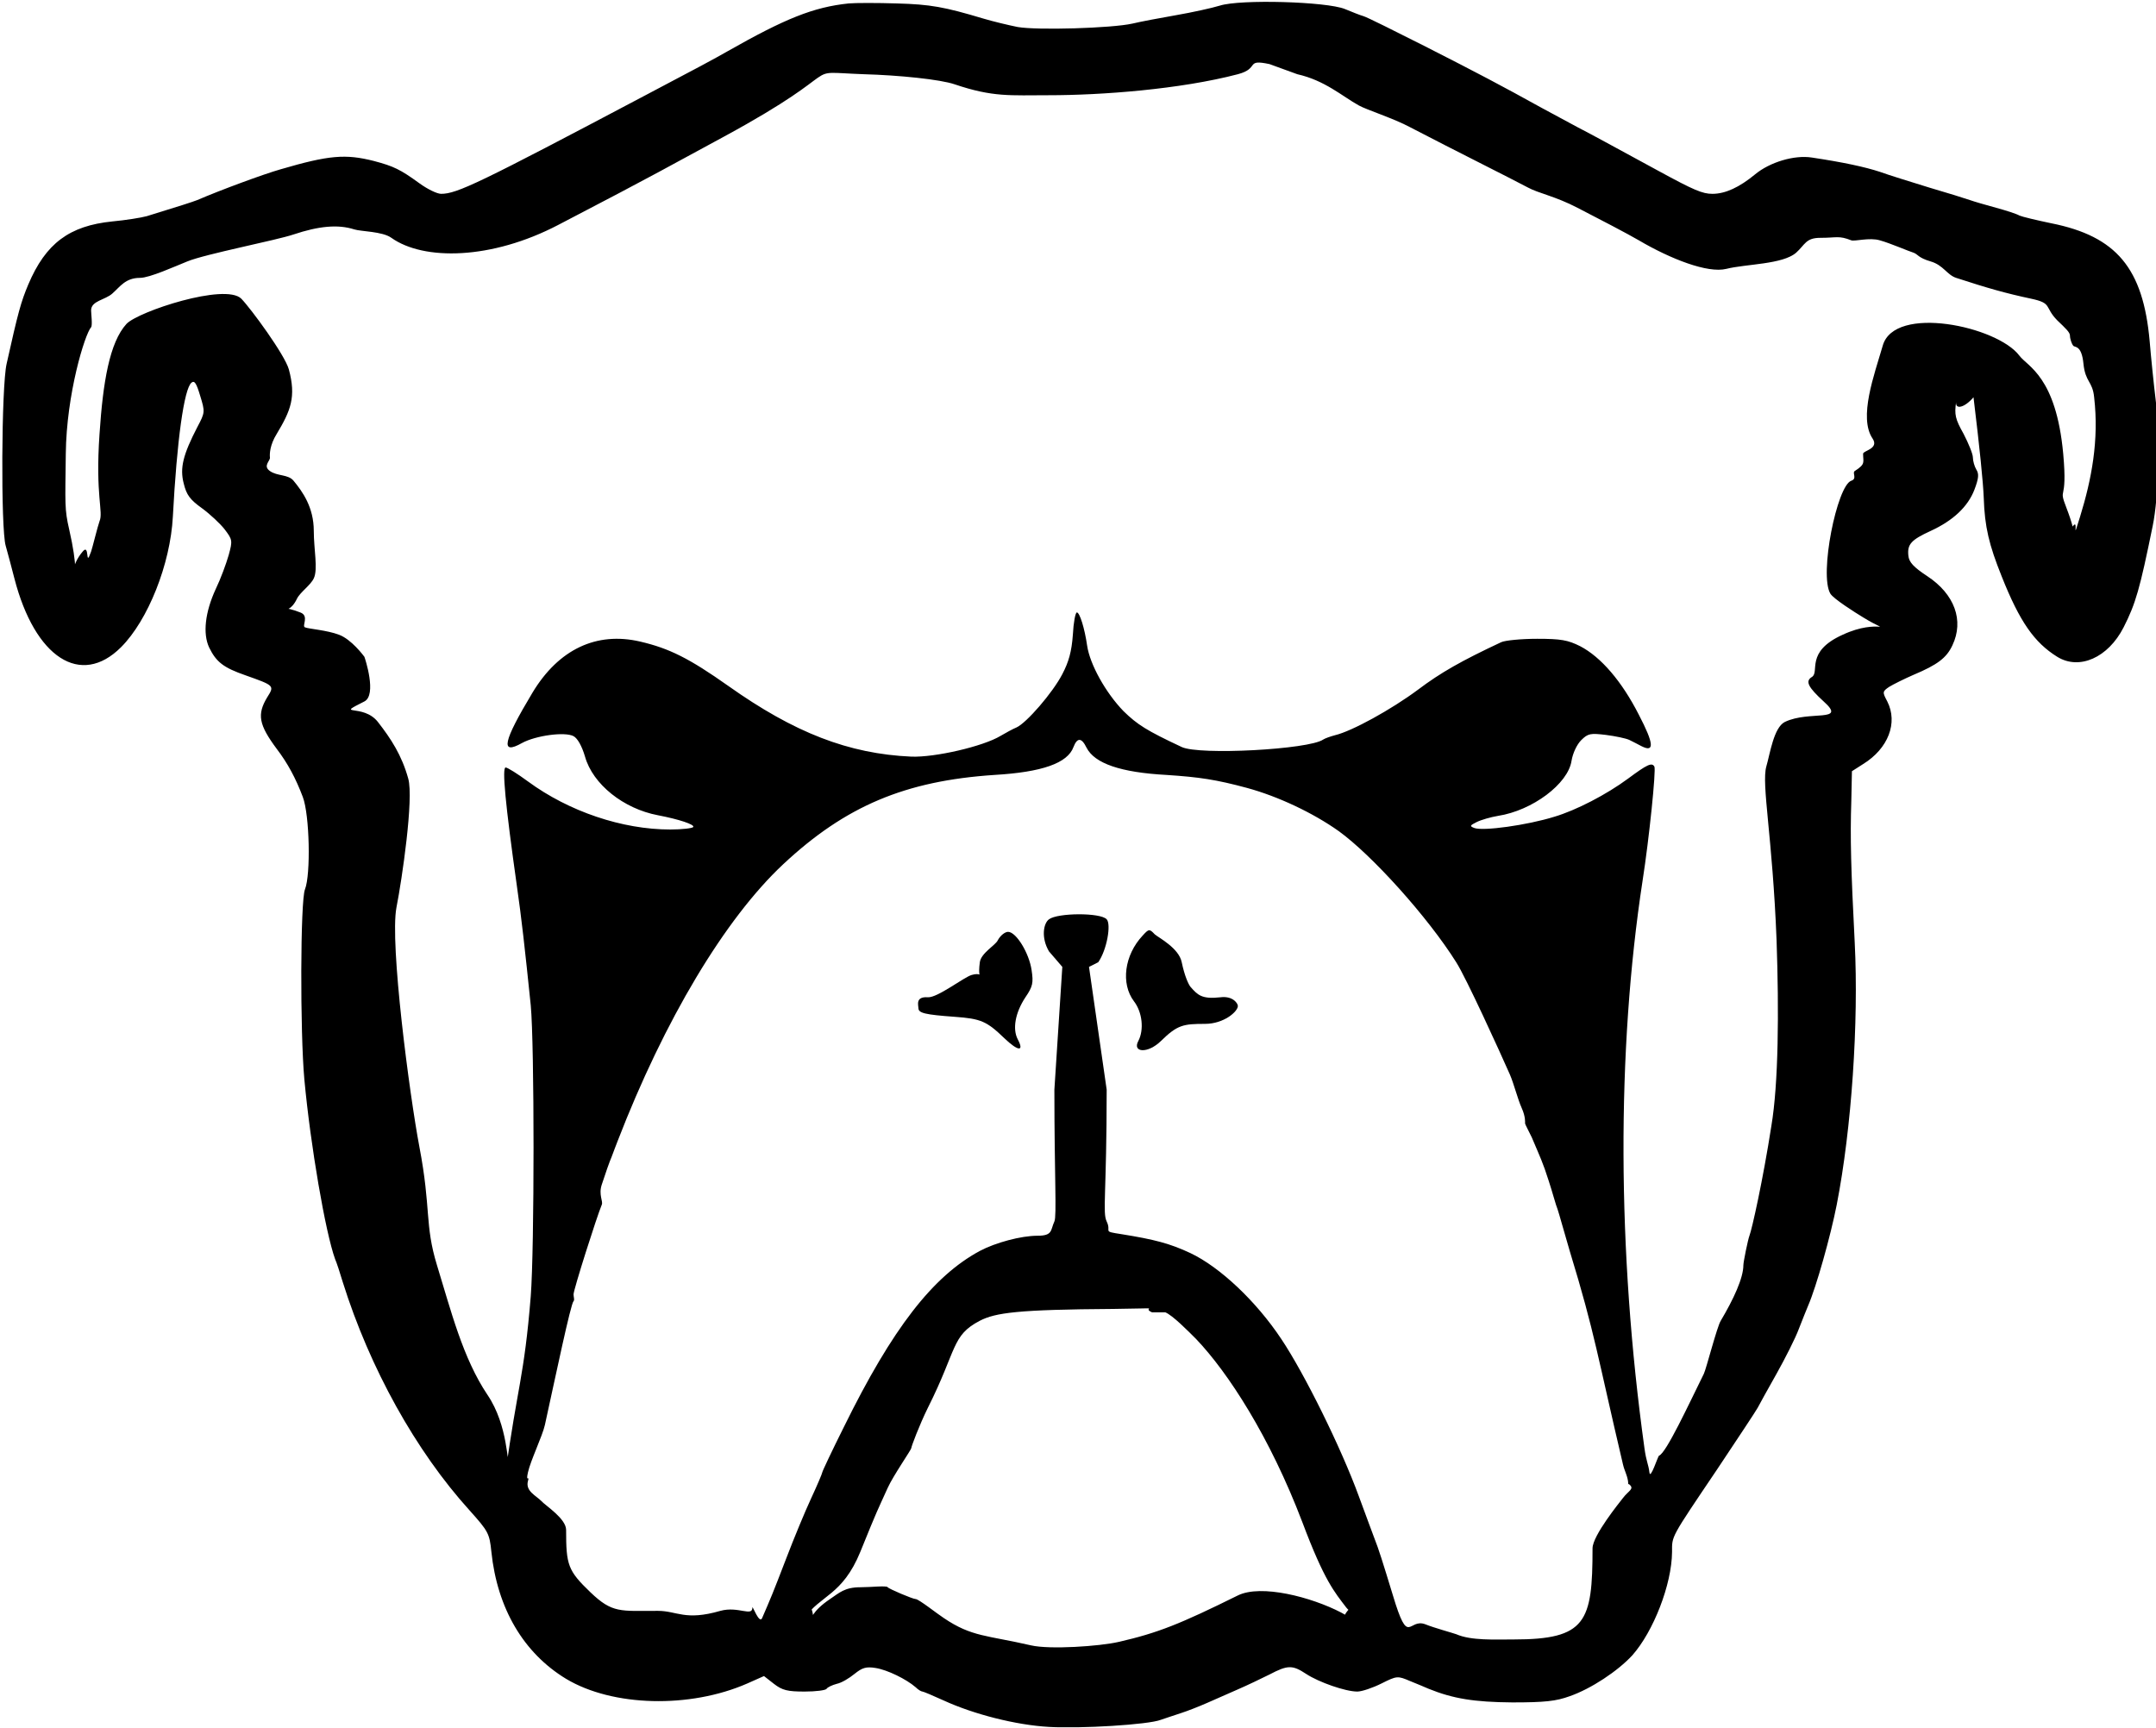
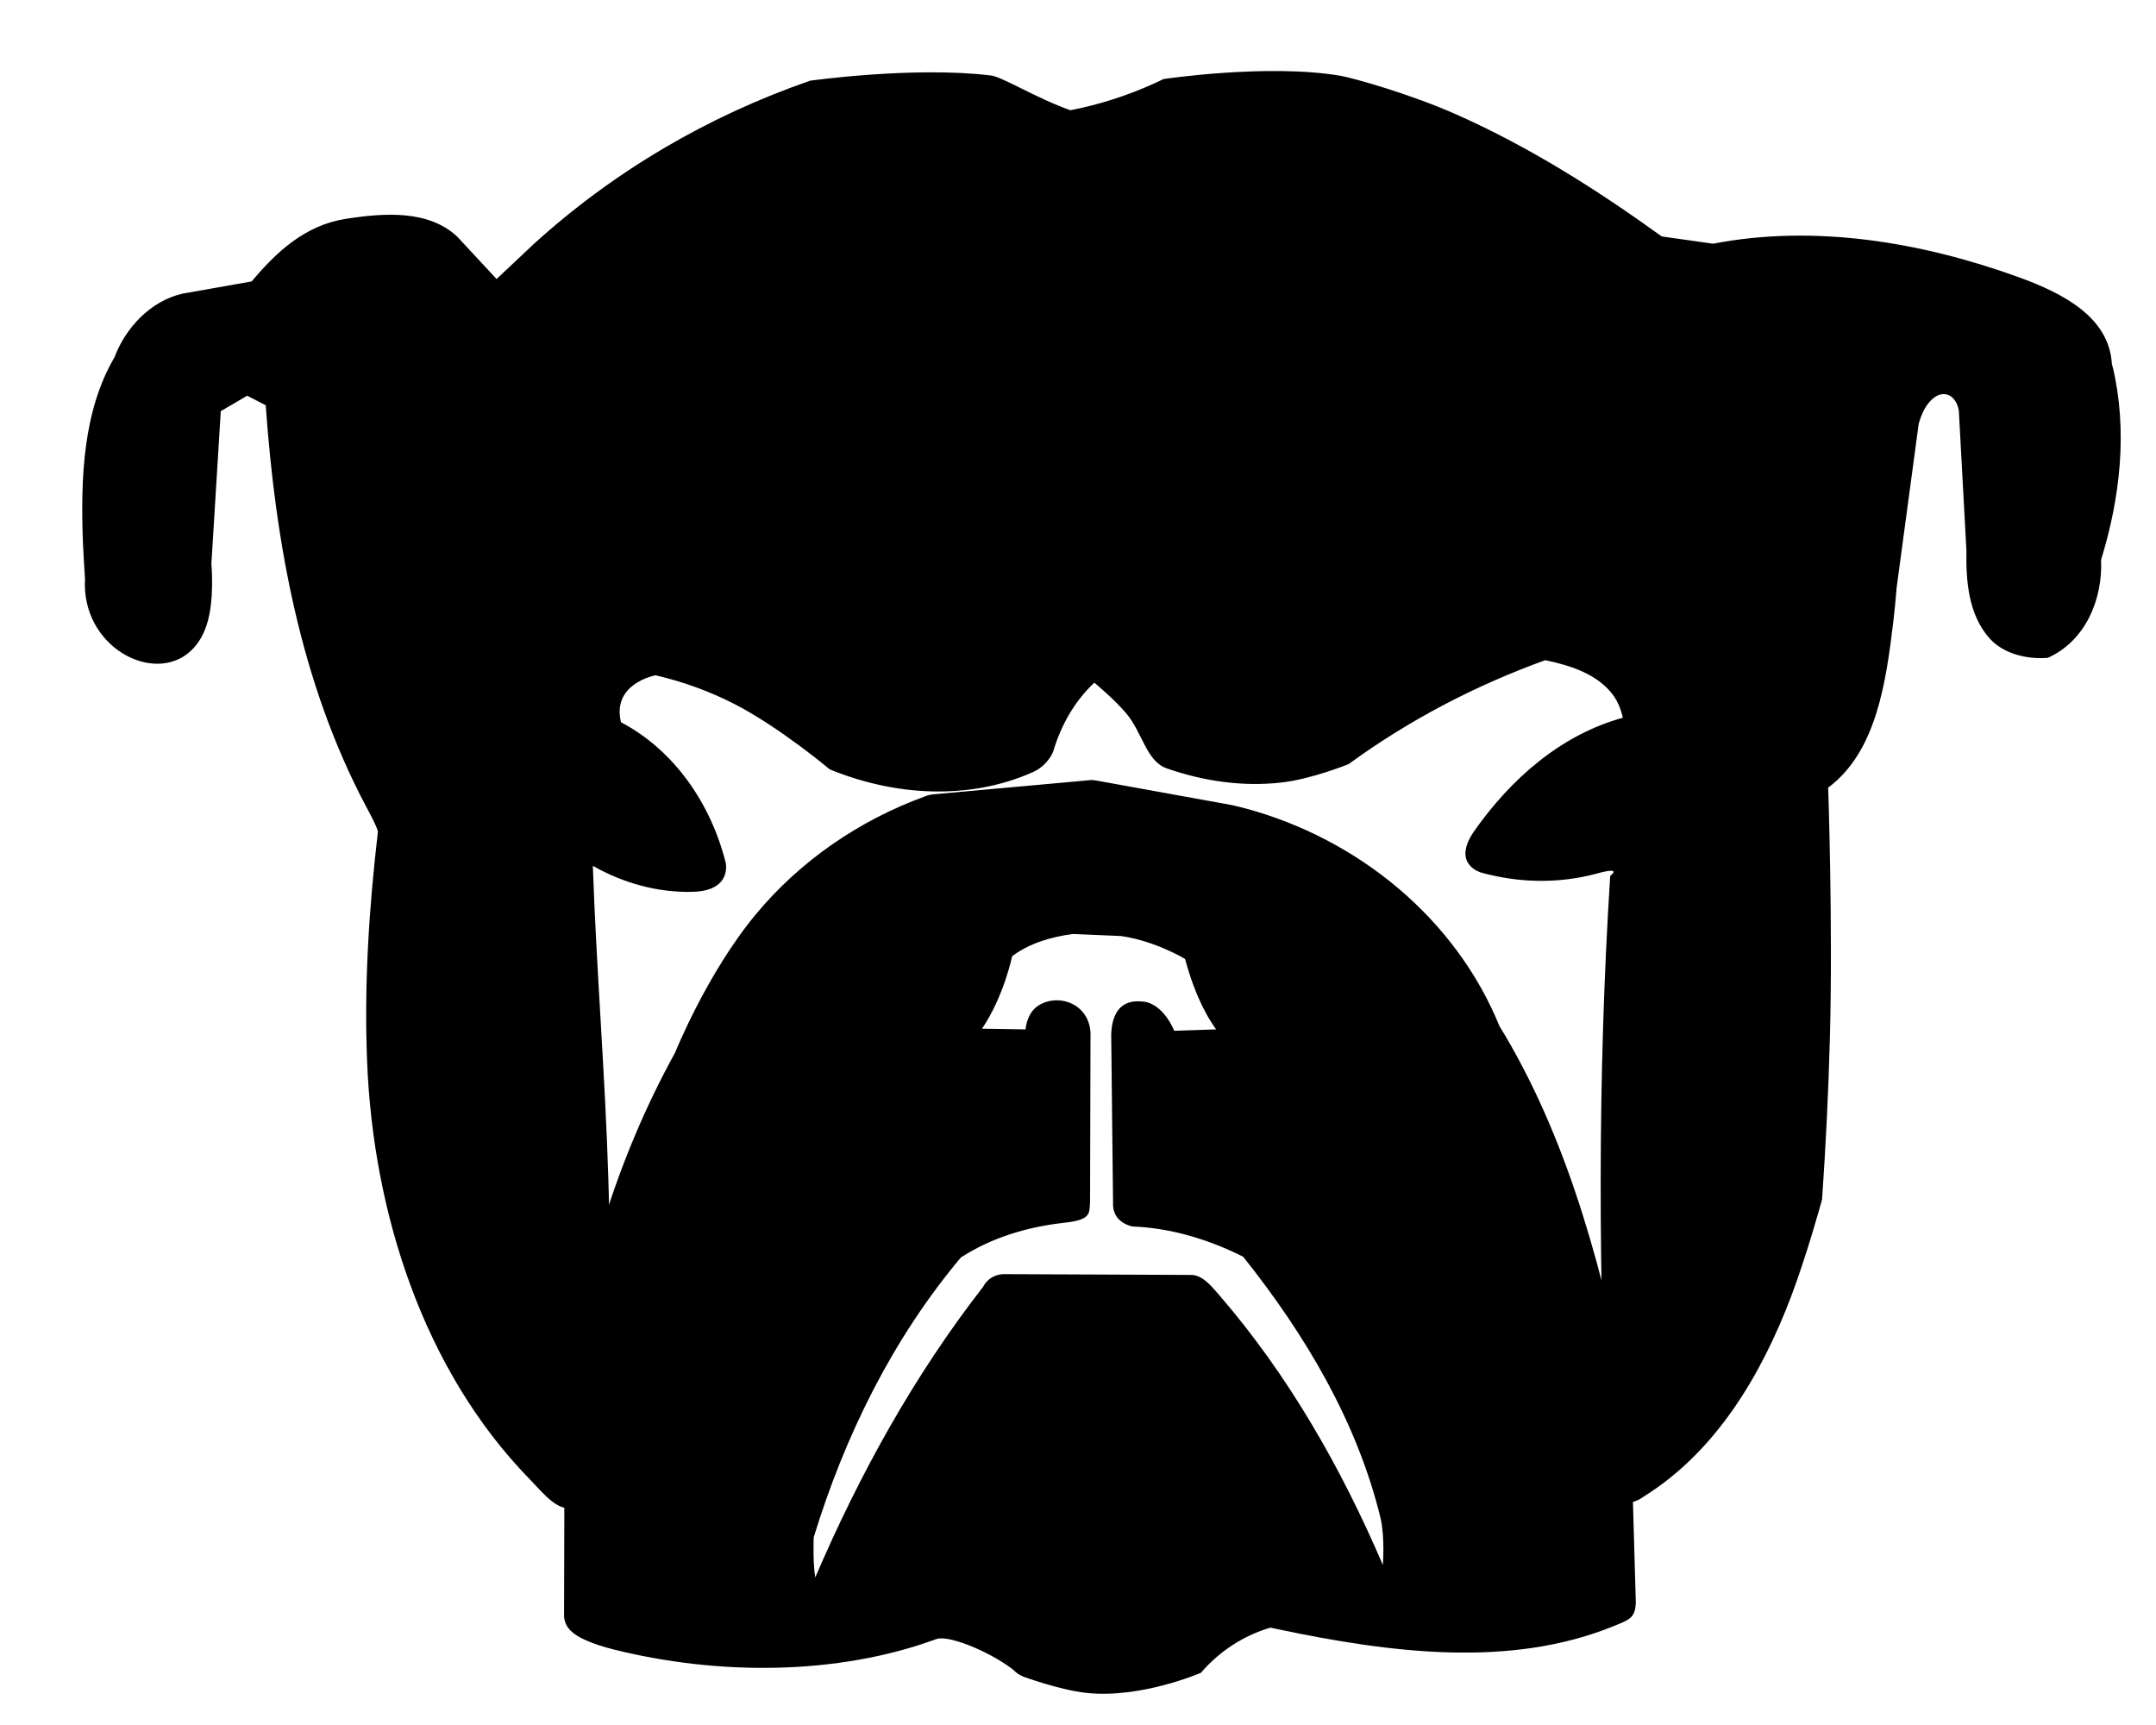
- <svg xmlns="http://www.w3.org/2000/svg" style="isolation:isolate" viewBox="0 0 1278 1024" width="1278" height="1024">
-   <defs>
-     <clipPath id="_clipPath_2E1tCJw5DKu3RiOANRH7JfjxZnNnarML">
-       <rect width="1278" height="1024" />
-     </clipPath>
-   </defs>
-   <g clip-path="url(#_clipPath_2E1tCJw5DKu3RiOANRH7JfjxZnNnarML)">
-     <path d=" M 503.047 2.036 C 482.089 4.242 465.36 11.044 431.351 30.347 C 423.998 34.576 411.68 41.194 382.634 56.452 C 283.914 108.661 270.861 114.913 261.485 114.913 C 259.095 114.913 253.396 112.155 248.616 108.663 C 237.218 100.39 233.358 98.552 221.592 95.426 C 204.863 91.197 195.12 91.933 166.257 100.389 C 156.514 103.147 130.593 112.706 116.988 118.589 C 113.679 119.876 106.693 122.082 87.022 128.149 C 83.713 129.068 74.521 130.539 66.616 131.275 C 41.063 133.849 27.091 144.328 16.797 168.594 C 12.384 179.073 10.731 185.139 3.928 215.656 C 0.802 229.077 0.435 313.825 3.376 323.568 C 4.479 327.613 6.869 336.253 8.523 342.871 C 20.657 389.933 47.864 407.582 71.763 383.682 C 87.757 367.688 100.993 334.413 102.464 306.287 C 104.854 261.247 109.082 230.546 113.494 226.87 C 115.333 225.399 116.436 227.238 118.641 234.591 C 121.583 244.151 121.583 244.518 116.986 253.159 C 108.53 269.52 106.507 277.425 108.897 286.617 C 110.552 293.419 112.574 296.177 119.744 301.324 C 124.523 304.817 130.591 310.516 133.165 313.825 C 137.76 319.891 137.944 320.443 135.555 329.083 C 134.084 334.23 130.776 343.238 127.834 349.305 C 121.584 362.908 120.113 375.594 123.973 383.866 C 128.202 392.506 132.429 395.816 145.666 400.411 C 162.763 406.477 162.763 406.477 158.351 413.464 C 152.285 423.575 153.388 429.641 164.05 443.981 C 170.484 452.437 175.264 461.262 179.492 472.476 C 183.537 483.139 184.271 518.435 180.779 527.259 C 178.021 533.877 177.837 611.64 180.411 639.951 C 184.088 679.476 192.912 730.583 198.611 746.392 C 199.53 748.414 201.553 754.665 203.206 760.179 C 219.2 811.101 246.407 860.186 278.396 895.483 C 289.426 907.8 290.162 909.086 291.265 919.933 C 294.758 953.575 310.384 980.047 335.57 995.306 C 363.146 1011.851 408.921 1012.954 442.931 998.064 L 452.858 993.651 L 458.74 998.246 C 463.703 1002.107 466.829 1002.841 476.94 1002.841 C 483.558 1002.841 489.441 1002.106 489.993 1001.186 C 490.545 1000.266 493.302 998.98 496.059 998.244 C 498.817 997.692 503.412 994.935 506.538 992.362 C 511.133 988.685 513.34 987.949 519.039 988.869 C 526.025 989.972 537.239 995.487 542.754 1000.267 C 544.225 1001.738 546.063 1002.841 546.799 1002.841 C 547.351 1002.841 553.049 1005.231 559.484 1008.172 C 577.132 1016.261 602.134 1022.695 621.805 1023.798 C 640.189 1024.901 680.816 1022.511 688.17 1019.569 C 690.376 1018.834 695.707 1016.995 699.752 1015.708 C 703.797 1014.421 710.782 1011.663 715.378 1009.642 C 719.973 1007.62 728.247 1003.943 733.762 1001.553 C 739.277 999.163 747.733 995.119 752.513 992.729 C 763.36 987.03 766.116 987.03 774.206 992.361 C 781.743 997.324 797.553 1002.84 804.539 1002.84 C 807.297 1002.84 813.731 1000.634 818.878 998.061 C 828.07 993.466 828.438 993.466 835.791 996.59 C 839.836 998.245 844.799 1000.267 846.821 1001.185 C 861.344 1007.067 873.845 1009.09 896.457 1009.274 C 915.76 1009.274 922.378 1008.539 930.467 1005.597 C 943.152 1001.184 958.962 990.707 967.602 981.331 C 980.103 967.176 990.949 939.417 991.133 920.114 C 991.133 910.371 990.03 912.393 1017.789 871.213 C 1029.923 853.013 1040.768 836.652 1041.871 834.629 C 1042.974 832.606 1047.937 823.415 1053.085 814.407 C 1058.232 805.215 1064.299 793.265 1066.322 787.751 C 1068.528 782.236 1070.917 775.985 1071.837 773.964 C 1076.616 762.934 1085.074 732.969 1088.75 714.217 C 1097.574 668.993 1101.803 606.121 1099.413 558.875 C 1097.207 515.674 1096.655 496.554 1097.391 474.861 L 1097.759 457.213 L 1104.377 452.984 C 1119.267 443.792 1125.151 428.534 1118.716 415.849 C 1115.774 410.334 1115.774 409.967 1119.819 407.209 C 1122.209 405.738 1128.827 402.43 1134.342 400.04 C 1148.313 394.158 1153.829 390.113 1157.321 382.576 C 1164.307 367.869 1158.608 352.243 1142.431 341.581 C 1134.342 336.25 1131.584 333.308 1131.217 329.447 C 1130.482 322.645 1132.872 320.071 1144.454 314.74 C 1157.691 308.674 1166.515 300.401 1170.375 290.29 C 1172.949 283.488 1173.133 280.914 1171.478 278.34 C 1170.375 276.501 1169.456 273.193 1169.456 271.171 C 1169.456 269.149 1166.882 262.898 1163.941 257.2 C 1158.978 248.376 1158.426 245.802 1159.528 238.265 C 1158.925 243.107 1164.634 241.646 1169.823 235.507 C 1173.5 265.657 1175.522 285.878 1175.889 295.07 C 1176.441 312.351 1179.015 323.013 1186.552 341.765 C 1197.215 368.605 1205.855 380.923 1219.458 389.379 C 1232.511 397.468 1249.608 389.931 1258.799 371.915 C 1265.968 357.76 1268.359 349.486 1276.08 311.617 C 1279.573 294.704 1280.493 259.04 1277.919 238.082 C 1276.632 227.419 1274.977 211.242 1274.242 202.234 C 1270.381 159.033 1254.571 140.097 1215.965 132.376 C 1207.141 130.537 1198.684 128.515 1197.03 127.781 C 1195.559 126.862 1189.309 124.839 1183.243 123.186 C 1177.177 121.533 1170.19 119.509 1167.617 118.591 C 1165.043 117.672 1154.38 114.362 1143.719 111.238 C 1133.056 107.929 1119.821 103.885 1114.305 101.862 C 1105.297 98.92 1092.428 96.163 1074.044 93.406 C 1063.565 91.751 1049.042 96.164 1040.402 103.333 C 1031.026 111.054 1022.754 114.915 1015.033 114.915 C 1009.151 114.915 1004.003 112.709 983.414 101.494 C 951.243 84.03 945.36 80.72 935.065 75.389 C 928.999 72.08 919.439 66.933 913.923 63.991 C 889.657 50.57 876.052 43.401 844.985 27.591 C 826.785 18.399 810.24 10.127 808.218 9.575 C 806.196 9.023 801.232 7.001 797.188 5.346 C 786.341 0.933 735.235 -0.536 723.102 3.324 C 718.323 4.795 706.557 7.369 696.997 9.023 C 687.437 10.677 675.855 12.884 671.26 13.986 C 658.943 16.744 614.822 18.031 603.241 16.008 C 597.726 14.905 588.534 12.699 583.019 11.045 C 559.672 4.059 551.582 2.589 531.545 2.037 C 519.963 1.669 507.095 1.669 503.05 2.037 L 503.047 2.036 Z  M 769 44 C 785.361 47.677 795.53 56.998 805.458 62.513 C 810.053 65.087 826.231 70.242 835.791 75.389 C 862.631 89.36 893.7 104.804 905.834 111.238 C 911.9 114.547 922.013 116.384 935.065 123.186 C 948.302 129.988 964.84 138.62 971.458 142.481 C 990.209 153.511 1012.275 162.15 1023.305 159.394 C 1035.071 156.452 1056.577 156.82 1064.665 149.834 C 1069.996 145.055 1070.36 141 1079 141 C 1088.927 141 1089.854 139.54 1097.391 142.481 C 1099.413 143.216 1108.238 140.644 1114.305 142.481 C 1120.371 144.136 1131.769 149.1 1134.342 149.834 C 1136.916 150.753 1136.917 152.794 1144.454 155 C 1151.991 157.206 1154.014 162.893 1159.528 164.731 C 1178.096 170.797 1189.125 173.922 1203.832 177.048 C 1216.885 179.806 1211.553 181.822 1219.458 189.911 C 1224.421 194.69 1227 196.978 1227 199 C 1227 200.839 1228.08 204.082 1229 205 C 1229.919 206.103 1233.897 204.442 1235 215.656 C 1236.103 226.686 1240.415 225.947 1241.334 235.507 C 1244.276 261.06 1239.802 284.226 1233 306.287 C 1227.853 323.2 1232.309 307.573 1229 311.617 C 1219.624 323.567 1238.236 335.701 1225 301.324 C 1219.669 287.537 1225.758 299.333 1223 269 C 1218.771 223.041 1201.81 217.301 1197.03 210.867 C 1183.977 193.403 1122.803 180.366 1116 205 C 1111.037 222.097 1101.542 247.499 1110 260 C 1114.045 266.066 1104.377 267.162 1104.377 269 C 1104.377 274.163 1106.012 275.028 1099.413 279.254 C 1097.788 280.295 1101.023 283.802 1097.391 285 C 1088.935 287.758 1078.197 340.787 1085 352 C 1087.022 355.126 1099.229 362.874 1104.377 366 C 1122.577 377.214 1114.303 366.027 1092.243 376.322 C 1069.814 386.433 1078.825 398.386 1074.044 401.327 C 1069.815 403.901 1071.992 407.576 1081 415.849 C 1095.155 428.534 1072.523 421.014 1058 428 C 1051.382 431.309 1049.206 446.918 1047 454.456 C 1044.058 465.119 1050.695 496.006 1053.085 557.408 C 1054.556 599.69 1054.229 642.341 1050 667.526 C 1045.037 699.513 1038.471 728.929 1037 732.605 C 1036.081 734.995 1033.413 748.161 1033.413 750 C 1033.413 757.721 1027.537 770.314 1020 783 C 1017.794 786.493 1011.471 811.281 1010 814.407 C 1001.176 832.239 987.642 861.529 983.414 863 C 982.679 863.368 978.261 877.652 977.71 872.872 C 977.159 868.092 975.871 866.619 974.768 858.53 C 958.591 741.794 958.223 623.035 973.665 522.108 C 977.526 497.474 981.754 456.294 980.651 454.456 C 979.18 451.882 976.422 453.169 965.025 461.625 C 952.34 471.001 934.324 480.376 921.272 484.236 C 905.278 489.199 878.99 492.876 873.842 490.854 C 871.084 489.751 871.268 489.383 875.313 487.361 C 877.887 486.074 883.586 484.419 887.998 483.684 C 908.22 480.558 929.545 464.749 931.567 450.961 C 932.302 446.548 934.693 441.401 937.266 438.827 C 941.311 434.782 942.781 434.598 951.973 435.701 C 957.672 436.436 963.739 437.723 965.76 438.643 C 967.599 439.562 970.907 441.217 972.929 442.32 C 980.834 446.365 980.466 441.033 971.458 423.752 C 961.347 403.897 949.029 389.559 936.713 383.124 C 929.36 379.447 925.315 378.711 911.16 378.711 C 901.784 378.711 892.225 379.63 889.835 380.733 C 866.304 391.763 853.987 398.749 840.566 408.86 C 824.756 420.626 801.408 433.494 791.297 435.884 C 788.539 436.619 785.415 437.723 784.311 438.458 C 775.855 444.34 710.96 447.834 700.481 442.871 C 679.707 433.128 674.192 429.634 665.92 421.546 C 655.441 410.699 646.065 393.97 644.411 382.756 C 642.94 372.461 639.998 363.085 638.345 363.085 C 637.426 363.085 636.323 369.151 635.955 376.322 C 635.22 386.249 633.565 392.316 629.705 399.669 C 624.006 410.699 608.38 428.715 602.497 431.288 C 600.291 432.207 596.247 434.414 593.121 436.251 C 582.826 442.501 554.147 449.12 540.176 448.568 C 503.041 446.913 470.87 434.413 431.712 406.654 C 408.549 390.293 396.783 384.409 379.503 380.365 C 353.582 374.299 331.154 384.96 315.712 410.515 C 298.064 439.929 296.409 447.834 309.462 440.481 C 317.551 436.068 334.831 433.679 339.979 436.436 C 342.369 437.723 344.942 442.318 346.781 448.57 C 351.376 464.931 369.576 479.455 389.982 483.315 C 402.483 485.705 411.859 488.83 410.94 490.301 C 410.388 491.036 404.322 491.772 397.337 491.772 C 368.842 491.772 337.223 481.109 312.956 463.277 C 306.706 458.682 300.822 455.004 299.719 455.004 C 297.513 455.004 299.535 476.697 306.337 524.862 C 309.095 543.981 311.116 561.997 314.61 596.007 C 316.816 619.354 316.816 739.951 314.61 768.446 C 310.749 816.428 306.521 822.684 299.719 872.872 C 299.167 877.101 302.735 867.449 302 868 C 300.529 868.919 301.318 845.2 289 827 C 274.293 805.123 267.273 776.84 259 750 C 251.647 725.918 255.601 716.583 248.616 680 C 242.734 648.931 230.955 559.325 235 538 C 238.309 521.271 245.309 473.39 242 461.625 C 238.139 447.654 231.721 437.927 224 428 C 215.176 416.786 197.8 425.041 216 415.849 C 223.537 411.988 216.368 390.298 216 389.379 C 215.448 388.644 208.353 379.079 201 376.322 C 193.831 373.564 182.802 372.834 180.779 371.915 C 178.757 371.18 183.514 365.107 178 363.085 C 158.513 355.548 169.381 368.972 176 355 C 177.839 351.139 184.161 346.915 186 342.871 C 188.574 337.54 186 325.587 186 314.74 C 186 300.769 179.331 291.435 174 285 C 170.874 281.139 164.411 282.38 160 279.254 C 155.589 276.128 160.367 273.194 160 271.171 C 159.816 269.332 159.822 264.002 164.05 257.2 C 172.323 243.413 175.636 235.361 171.225 219 C 168.835 210.36 148.883 183.114 143 177.048 C 133.44 167.672 81.985 184.647 75 192 C 64.889 203.03 61.022 226.683 59 257.2 C 56.426 294.151 61.39 303.301 59 309 C 57.897 311.942 54.735 324.978 54 327 C 50.323 337.479 53.412 321.668 49 327 C 35.579 342.81 51.111 357.945 41 313.825 C 38.242 301.875 38.633 298.965 39 269 C 39.368 233.52 50.324 198.044 54 194 C 54.919 192.897 54 185.838 54 184 C 54 178.301 62.387 177.861 66.616 174 C 71.211 169.955 74.36 164.731 83 164.731 C 88.699 164.731 103.647 157.94 111 155 C 121.663 150.587 163.705 142.492 174 139 C 188.89 134.037 200.257 132.875 210 136 C 214.045 137.287 226.669 137.139 232 141 C 251.119 154.603 291.29 154.07 331 133.296 C 390.747 102.227 396.789 98.464 429.145 81 C 507.091 38.718 471.923 42.529 512 44 C 532.59 44.552 557.463 47.06 565.919 50 C 588.714 57.721 598.825 56.452 621.805 56.452 C 652.69 56.452 699.385 53.008 733.762 44 C 746.999 40.507 737.807 34.875 752.513 38 L 769 44 Z  M 644.05 443.245 C 648.829 452.621 664.272 457.952 691.48 459.422 C 710.967 460.709 720.894 462.18 739.278 467.143 C 757.478 472.106 778.252 481.85 793.51 492.696 C 813.365 507.035 846.455 543.802 863.184 570.459 C 869.066 579.651 888.749 622.852 895 637.008 C 897.39 642.523 899.61 651.531 902 656.863 C 904.39 662.195 904 665.448 904 666 C 904 666.552 906.529 671.203 908 674.328 C 912.963 686.094 914.507 688.97 918 700 C 920.022 706.066 922.382 714.956 923.3 716.978 C 924.035 719 927.894 732.973 930.467 741.613 C 945.541 790.882 946.926 804.025 962 868 C 962.919 872.045 964.289 873.773 965.025 878 C 965.577 882.413 964.473 878.897 965.76 880 C 969.069 882.758 965.31 883.716 962 888.129 C 960.161 890.519 944 910.374 944 917.911 C 944 961.664 940.211 971.955 897.194 971.955 C 885.612 971.955 872.01 972.694 863.184 968.834 C 861.162 968.099 849.949 965.021 844.985 963 C 834.69 958.955 835.056 977.107 825.68 945.855 C 819.614 926 817.224 918.279 814.65 911.845 C 813.915 909.823 809.687 898.608 805.458 887.027 C 794.979 858.348 773.287 814.411 759.499 793.821 C 744.609 771.392 723.099 751.171 705.635 742.899 C 693.501 737.2 684.31 734.81 664.824 731.685 C 652.874 729.846 659.124 730.583 656 724.149 C 653.426 718.818 656 707.788 656 646.019 L 645.521 573.219 L 651 570.459 C 656.147 563.106 658.757 547.941 656 545 C 652.323 540.955 626.952 541.14 621.805 545 C 618.496 547.39 617.025 555.939 621.805 564.028 L 629.705 573.219 L 625 646.019 C 625 697.125 626.47 721.025 625 724.149 C 622.61 729.296 624.196 732.605 615.004 732.605 C 605.261 732.605 590.186 736.65 580.811 741.613 C 552.868 756.687 528.969 787.572 500.291 845.848 C 493.122 860.187 487.422 872.32 487.422 872.872 C 487.422 873.424 484.48 880.409 480.804 888.314 C 477.127 896.219 470.509 912.212 466.097 923.794 C 457.824 945.303 457.089 946.957 451.758 959.274 C 450.103 963.135 446 951.529 446 953 C 446 958.699 437.663 952.059 427 955 C 406.042 961.066 401.38 955 389.982 955 C 367.553 955 363.053 956.501 350 944 C 336.579 931.131 335.57 927.773 335.57 907 C 335.57 900.382 323.574 892.758 321 890 C 317.874 886.691 311.302 884.068 312.956 878 C 314.059 874.139 311.487 879.49 312.956 872.872 C 314.427 866.07 321.53 851.362 323 844.744 C 329.25 816.249 338.324 772.863 339.979 771.393 C 340.714 770.658 339.979 769.001 339.979 767.346 C 339.979 764.588 353.587 721.754 356.711 714.217 C 357.63 712.195 354.689 708.337 356.711 702.27 C 358.733 696.02 361.306 688.667 362.593 685.725 C 363.696 682.599 365.351 678.556 366.086 676.533 C 393.845 604.653 429.694 544.722 464.255 512.367 C 501.206 477.806 536.687 462.914 589.448 459.422 C 617.759 457.767 632.833 452.436 636.327 442.877 C 638.533 437.178 641.106 437.178 644.048 443.245 L 644.05 443.245 Z  M 690.746 778 C 695.159 779.839 704.221 789.041 709 793.821 C 727.935 813.676 752.697 851.73 772 902.469 C 785.053 937.214 791.014 943.808 798 953 C 803.515 959.986 803.699 947.911 798 956 C 791.198 966.295 811.913 964.64 795 956 C 777.352 946.808 747.55 939.054 733.762 945.855 C 699.569 962.768 686.347 968.097 663 973.428 C 651.786 976.002 622.357 978.025 611.143 975.451 C 584.854 969.385 576.03 970.488 559.484 959.274 C 555.991 957.068 544.593 948 542.754 948 C 541.099 948 526.76 941.92 526.208 941 C 525.656 939.897 516.251 941 510 941 C 500.624 941 497.515 944.324 492 948 C 471.042 962.155 486.319 968.993 480.804 953 C 478.965 947.853 470.322 969.017 476.94 959.274 C 486.132 945.671 499.338 946.038 510 919.933 C 520.663 893.644 519.406 897.135 526.208 882.061 C 529.334 875.075 540.176 859.448 540.176 858.53 C 540.176 857.612 544.853 845.108 550 834.629 C 567.464 799.884 563.897 791.825 580.811 783 C 590.187 778.221 603.195 776.368 660 776 C 692.723 775.632 675.671 774.874 682.84 778 L 690.746 778 Z " fill="rgb(0,0,0)" />
-     <path d=" M 677.324 554.65 C 666.477 566.232 664.271 583.145 672.177 593.624 C 677.14 600.058 678.243 610.537 674.751 617.155 C 671.074 623.957 680.265 624.876 688.17 617.155 C 697.913 607.595 701.408 607 714.277 607 C 725.491 607 733.764 599.689 733.764 596.38 C 733.764 594.909 730.822 590.315 723.469 591.235 C 712.255 592.522 709.864 589.779 705.635 585 C 704.348 583.345 702.135 578.363 700.481 570.459 C 698.826 562.003 686.517 555.754 684.496 553.915 C 681.37 550.606 681.003 550.606 677.327 554.65 L 677.324 554.65 Z " fill="rgb(0,0,0)" />
-     <path d=" M 591.473 557.408 C 590.186 560.35 581.546 564.944 580.811 570.459 C 578.789 585.533 585.744 575.242 576 578 C 571.405 579.287 555.699 591.603 550 591.235 C 542.463 590.683 544.41 596.014 544.41 597.669 C 544.41 600.611 548.271 601.53 565.919 602.816 C 581.361 603.919 584.854 605.39 595.333 615.501 C 603.606 623.406 607.283 623.59 603.238 616.053 C 600.112 609.987 601.767 600.427 607.833 591.235 C 612.246 584.801 612.612 582.595 611.51 575.241 C 610.039 564.946 602.318 552.446 597.539 552.446 C 595.7 552.446 592.944 554.652 591.473 557.409 L 591.473 557.408 Z " fill="rgb(0,0,0)" />
-   </g>
+ <svg xmlns="http://www.w3.org/2000/svg" version="1.1" width="40" height="32" viewBox="0 0 40 32">
+   <path d="M5.291 7.199c0.186 3.163 0.811 5.93 2.121 8.082-0.272 2.187-0.331 4.246-0.072 6.116 0.384 2.564 1.786 5.017 3.219 6.208 0.737-3.719 0.128-8.252 0.041-12.283 0.86 0.715 1.693 0.914 2.51 0.828-0.274-1.168-0.903-2.003-1.905-2.487-0.282-0.818 0.102-1.29 0.94-1.525 1.094 0.233 2.201 0.746 3.33 1.761 1.366 0.587 2.583 0.55 3.678 0.014 0.22-0.813 0.63-1.343 1.138-1.731 0.795 0.591 1.235 1.15 1.373 1.681 1.126 0.418 2.165 0.397 3.133 0.010 1.193-0.882 2.482-1.528 3.838-2.013 1.318 0.233 1.87 0.858 1.898 1.752-1.189 0.203-2.179 0.96-2.993 2.203 0.952 0.279 1.873 0.184 2.762-0.285-0.295 3.968-0.286 7.96-0.094 11.967 1.788-1.050 2.59-3.074 3.219-5.27 0.189-2.692 0.214-5.292 0.096-7.816 0.628-0.302 1.106-1.268 1.289-3.548l0.413-3.072c0.135-0.506 0.411-0.816 0.856-0.892 0.361 0.055 0.573 0.281 0.637 0.679l0.144 2.602c-0.032 1 0.22 1.646 0.952 1.69 0.604-0.25 0.831-0.788 0.787-1.533 0.398-1.247 0.495-2.431 0.205-3.537 0.011-0.579-0.523-1.157-2.995-1.731-1.364-0.33-2.705-0.421-4.013-0.162l-1.087-0.138c-2.165-1.586-4.041-2.528-5.681-2.948-1.176-0.224-2.27-0.239-3.273-0.012-0.601 0.295-1.242 0.508-1.925 0.628-0.463-0.155-0.925-0.356-1.387-0.645-1.119-0.145-2.187-0.133-3.204 0.037-1.846 0.621-3.554 1.582-5.084 2.982l-0.96 0.905-0.987-1.063c-0.634-0.29-1.328-0.331-2.076-0.146-0.397 0.168-0.815 0.513-1.26 1.067l-1.428 0.252c-0.523 0.211-0.825 0.547-0.977 0.967-0.606 1.011-0.623 2.431-0.51 3.94-0.062 0.766 0.272 1.138 0.912 1.206 0.538 0.025 0.746-0.495 0.674-1.478l0.188-3.056 0.821-0.478 0.737 0.273z" />
+   <path d="M39.199 6.814c0.276 1.174 0.139 2.416-0.218 3.57 0.032 0.73-0.285 1.504-0.988 1.819 0 0-0.697 0.083-1.096-0.378-0.378-0.437-0.425-1.059-0.414-1.61l-0.141-2.597c-0.051-0.291-0.271-0.38-0.453-0.246-0.158 0.115-0.241 0.31-0.292 0.492l-0.409 3.037c-0.008 0.103-0.017 0.205-0.027 0.307s-0.021 0.202-0.032 0.302c-0.139 1.163-0.319 2.436-1.211 3.101 0 0 0.088 2.544 0.032 4.632-0.026 1.003-0.077 2.005-0.145 3.006 0 0-0.277 1.018-0.577 1.808-0.559 1.469-1.402 2.879-2.738 3.709 0 0-0.105 0.082-0.22 0.101-0.207 0.034-0.393-0.035-0.438-0.356-0.176-3.773-0.197-7.52 0.042-11.264 0 0 0.257-0.184-0.271-0.036-0.693 0.184-1.428 0.168-2.12-0.023 0 0-0.56-0.148-0.137-0.764 0.683-0.976 1.618-1.795 2.762-2.109 0 0-0.042-0.226-0.168-0.404-0.287-0.402-0.798-0.565-1.257-0.661l-0.015-0.003c-1.296 0.469-2.53 1.112-3.646 1.927 0 0-0.683 0.279-1.253 0.343-0.715 0.080-1.441-0.025-2.122-0.263-0.38-0.132-0.449-0.661-0.753-1.022-0.218-0.259-0.591-0.568-0.591-0.568-0.367 0.343-0.62 0.793-0.763 1.276 0 0-0.088 0.256-0.387 0.388-1.174 0.518-2.547 0.442-3.759-0.056 0 0-0.934-0.785-1.77-1.213-0.463-0.237-0.954-0.414-1.461-0.532 0 0-0.818 0.149-0.642 0.871 0.984 0.517 1.665 1.503 1.943 2.606 0 0 0.123 0.521-0.613 0.54-0.641 0.017-1.278-0.158-1.839-0.475l-0.013-0.007c0.132 3.868 0.653 7.789-0.052 11.525 0 0-0.041 0.273-0.23 0.359-0.337 0.156-0.617-0.226-0.898-0.514-1.964-2.018-2.895-4.933-3.008-7.735-0.058-1.42 0.034-2.841 0.199-4.258 0 0 0.035-0.013-0.228-0.497-1.199-2.267-1.67-4.85-1.852-7.424l-0.343-0.177-0.491 0.286-0.174 2.83c0.005 0.070 0.009 0.141 0.011 0.211 0.002 0.075 0.002 0.149 0.001 0.224-0.009 0.418-0.075 0.892-0.401 1.189-0.686 0.627-2.028-0.083-1.956-1.34 0 0-0.015-0.245-0.025-0.412-0.008-0.143-0.008-0.141-0.014-0.284-0.044-1.186 0.005-2.427 0.587-3.419 0.203-0.542 0.664-1.039 1.253-1.177l1.29-0.228c0.457-0.541 0.984-1.043 1.752-1.162 0.711-0.111 1.533-0.168 2.065 0.333l0.728 0.784 0.685-0.645c1.487-1.353 3.238-2.378 5.132-3.034 0 0 1.919-0.271 3.354-0.097 0.214 0.026 0.834 0.418 1.475 0.645 0.069-0.013 0.138-0.028 0.206-0.043 0.527-0.12 1.038-0.3 1.524-0.536 0 0 1.935-0.29 3.283-0.060 0.209 0.035 1.288 0.333 2.172 0.728 1.345 0.6 2.595 1.392 3.786 2.252l0.953 0.135c1.855-0.359 3.836-0.043 5.667 0.62 0.847 0.307 1.69 0.753 1.732 1.624 0 0.006-0.017-0.083 0.015 0.047zM4.685 6.571l0.803 0.305c0.212 0.16 0.19 0.465 0.209 0.738 0.196 2.606 0.696 5.236 2.039 7.472 0 0-0.032 0.886-0.094 1.642-0.295 3.606 0.175 7.456 2.658 10.114l0.007 0.008c0.574-3.728 0.013-7.676-0.080-11.328-0.004-0.151-0.014-0.335 0.094-0.453 0.402-0.444 1.165 0.644 2.274 0.717 0 0-0.505-1.267-1.556-1.784 0 0-0.592-0.93-0.026-1.627 0.314-0.387 1.029-0.6 1.029-0.6 0.261-0.053 0.271 0.012 0.4 0.043 1.206 0.301 2.315 0.933 3.24 1.757 1.005 0.425 2.16 0.5 3.159 0.067 0.020-0.063 0.041-0.125 0.064-0.186 0.239-0.64 0.619-1.304 1.217-1.611 0.245-0.125 0.495 0.094 0.764 0.323 0.44 0.373 0.847 0.815 1.067 1.355 0 0 0.811 0.284 1.428 0.268 0.516-0.014 1.236-0.252 1.236-0.252 0.202-0.148 0.203-0.148 0.423-0.299 1.040-0.697 2.175-1.262 3.341-1.689 0.888-0.326 2.434 0.591 2.528 1.952 0.034 0.48-0.757 0.542-1.259 0.797-0.575 0.292-1.054 0.744-1.456 1.252l-0.011 0.013c0.667 0.086 1.349-0.060 1.947-0.371 0 0 0.54-0.111 0.552 0.363-0.273 3.736-0.278 7.452-0.126 11.172l0.003 0.068c1.358-1.086 1.983-2.86 2.498-4.638 0.165-2.414 0.205-4.837 0.113-7.26l-0.017-0.544c0.078-0.316 0.473-0.427 0.659-0.748 0.468-0.805 0.546-1.809 0.627-2.785l0.414-3.082c0.117-0.57 0.542-1.080 1.113-1.204 0 0 0.514-0.015 0.824 0.314 0.179 0.191 0.279 0.448 0.309 0.706l0.145 2.617c-0.004 0.128-0.004 0.256 0.004 0.384 0.004 0.060 0.009 0.12 0.015 0.179 0.005 0.043 0.011 0.086 0.019 0.129 0.047 0.258 0.181 0.561 0.469 0.617 0 0 0.133-0.072 0.206-0.143 0.382-0.369 0.285-1.117 0.285-1.117 0.339-1.074 0.481-2.236 0.199-3.328 0 0-0.104-0.448-0.407-0.646-1.11-0.726-2.534-0.95-3.845-1.074-0.773-0.073-1.556-0.045-2.318 0.103l-0.12 0.004-1.087-0.138c-0.11-0.024-0.367-0.21-0.574-0.356-1.585-1.116-3.281-2.113-5.142-2.598-0.1-0.019-0.1-0.018-0.201-0.036-1.028-0.169-2.147-0.311-3.063 0.107-0.723 0.321-1.65 0.648-2.064 0.504-0.448-0.156-0.878-0.354-1.285-0.596l-0.019-0.011c-0.938-0.118-1.892-0.117-2.829 0.016 0 0-0.775 0.234-1.368 0.495-1.355 0.598-2.609 1.424-3.706 2.421l-0.957 0.902c-0.254 0.197-0.325 0.169-0.537-0.017l-0.933-1.005c-0.546-0.227-1.165-0.244-1.732-0.101-0.333 0.084-0.756 0.536-1.086 0.945 0 0-0.017 0.077-0.228 0.134l-1.387 0.245c-0.431 0.18-0.758 0.794-0.758 0.794-0.625 1.065-0.553 2.427-0.459 3.721 0 0-0.156 0.73 0.484 0.844 0.306 0.054 0.38-0.572 0.348-1.065l0.188-3.104c0 0 0.040-0.197 0.187-0.303l0.821-0.478c0.099-0.047 0.208-0.058 0.322-0.028z" />
+   <path d="M10.844 29.986l0.007-3.895c0.292-2.415 1.020-4.637 2.054-6.468 0.841-2.041 2.132-3.702 4.433-4.512l2.901-0.265 2.549 0.461c2.327 0.549 3.888 1.884 4.694 3.903 1.292 2.081 1.886 4.441 2.387 6.932l0.102 3.597c-1.904 0.863-4.13 0.565-6.412 0.064-0.655 0.173-1.168 0.509-1.564 0.98-0.97 0.361-1.927 0.356-2.869-0.034-0.42-0.353-0.979-0.621-1.703-0.788-0.766 0.49-5.406 0.772-6.58 0.023zM15.118 30.278c0.903-2.297 2.027-4.417 3.491-6.265l3.509 0.015c1.625 1.784 2.713 3.865 3.566 6.075 0.327-0.489 0.437-1.086 0.355-1.78-0.38-1.824-1.338-3.59-2.729-5.313-0.773-0.404-1.533-0.614-2.28-0.639l-0.035-3.19c0.074-0.277 0.207-0.292 0.387-0.092l0.121 0.418 1.938-0.065c-0.609-0.414-0.933-1.098-1.127-1.902-0.444-0.288-0.939-0.493-1.525-0.56l-0.899-0.036c-0.611 0.077-1.12 0.267-1.486 0.613-0.147 0.735-0.397 1.42-1.082 1.893l2.043 0.025 0.053-0.467c0.177-0.145 0.331-0.145 0.437 0.145l-0.008 3.138c-0.892 0.072-1.648 0.324-2.273 0.748-1.304 1.541-2.246 3.373-2.867 5.463-0.028 0.831 0.141 1.375 0.412 1.774z" />
+   <path d="M20.307 14.474l2.56 0.463c0.117 0.028 0.117 0.028 0.234 0.058 2.103 0.566 3.908 2.049 4.72 4.044 0.053 0.087 0.053 0.087 0.106 0.174 1.223 2.076 1.831 4.475 2.313 6.855l0.007 0.064 0.102 3.597c-0.011 0.296-0.129 0.32-0.414 0.438-1.927 0.783-4.141 0.495-6.242 0.053l-0.123-0.026c-0.499 0.146-0.948 0.439-1.289 0.837 0 0-1.11 0.484-2.13 0.373-0.494-0.054-1.168-0.302-1.168-0.302-0.148-0.069-0.145-0.099-0.207-0.145-0.459-0.341-1.192-0.633-1.407-0.55-1.836 0.675-4.048 0.675-5.983 0.192-0.188-0.047-0.374-0.105-0.55-0.186-0.184-0.086-0.357-0.207-0.371-0.427l0.010-3.941c0.284-2.288 0.946-4.517 2.050-6.518 0 0 0.587-1.467 1.497-2.565 0.824-0.993 1.919-1.744 3.133-2.186 0 0 0.042-0.024 0.148-0.040l2.952-0.267c0.017 0.002 0.034 0.004 0.051 0.006zM18.772 24.419c-1.28 1.663-2.282 3.528-3.089 5.469l-0.035 0.084c0.559-0.061 1.142-0.101 1.621-0.354 0 0 1.246 0.162 2.052 0.805 0.762 0.299 1.618 0.316 2.416 0.052 0 0 0.997-1.18 1.901-1.040 0.487 0.105 0.976 0.205 1.468 0.286l0.019 0.003c-0.788-1.923-1.798-3.768-3.177-5.318l-3.157-0.013c-0.007 0.009-0.014 0.017-0.021 0.026zM17.42 15.484c-1.926 0.686-3.363 2.36-4.165 4.285 0 0-0.451 0.82-0.758 1.541-0.639 1.5-1.046 3.096-1.255 4.715l-0.011 0.089-0.006 3.64c1.010 0.41 2.198 0.346 3.345 0.295-0.613-1.422 0.218-3.271 1.121-4.92 0.453-0.828 0.988-1.61 1.596-2.333 0 0 0.548-0.374 0.98-0.54 0.387-0.15 0.792-0.245 1.204-0.304 0 0-0.006-2.111-0.006-2.111-0.050 0.009-0.049 0.009-0.1 0.012l-2.043-0.025c-0.397-0.032-0.442-0.465-0.011-0.847 0.422-0.385 0.614-0.949 0.727-1.5 0 0 0.175-0.282 0.424-0.445 0.414-0.271 0.898-0.401 1.383-0.466l0.98 0.034c0.809 0.099 1.737 0.453 1.861 0.846 0.157 0.634 0.417 1.296 0.975 1.683 0 0 0.14 0.109 0.16 0.261 0.028 0.21-0.141 0.404-0.362 0.427l-1.938 0.065c-0.028-0.001-0.043 0.007-0.135-0.021l0.024 2.154c0.581 0.060 1.663 0.175 2.2 0.755 1.304 1.622 2.373 3.45 2.805 5.471 0 0 0.104 0.916-0.169 1.614l-0.002 0.006c1.125 0.096 2.278 0.041 3.327-0.364l-0.072-3.315c-0.474-2.339-1.063-4.713-2.332-6.777 0 0-0.686-1.622-1.836-2.524-0.759-0.596-1.669-0.979-2.613-1.207l-2.488-0.45c-0.935 0.085-1.869 0.171-2.803 0.256zM21.215 18.58c0.38 0.047 0.57 0.542 0.57 0.542l0.777-0.026c-0.278-0.391-0.449-0.843-0.576-1.307 0 0-0.558-0.338-1.191-0.425l-0.888-0.038c-0.398 0.053-0.803 0.168-1.129 0.412 0 0-0.149 0.738-0.559 1.345 0 0 0.808 0.013 0.808 0.013s0.017-0.292 0.227-0.435c0.358-0.242 0.946-0.060 0.978 0.496l-0.008 3.138c-0.015 0.224 0.021 0.337-0.504 0.391-0.666 0.076-1.319 0.273-1.882 0.634l-0.011 0.007c-1.264 1.505-2.151 3.3-2.73 5.19 0 0-0.020 0.44 0.028 0.746 0.824-1.921 1.838-3.752 3.117-5.395 0 0 0.095-0.215 0.367-0.232l3.509 0.015c0.21 0.015 0.369 0.223 0.509 0.382 1.277 1.479 2.258 3.198 3.029 4.999 0 0 0.040-0.516-0.044-0.875-0.435-1.785-1.396-3.396-2.534-4.827l-0.014-0.017c-0.639-0.32-1.335-0.532-2.050-0.561 0 0-0.337-0.053-0.363-0.374l-0.035-3.19c0.026-0.694 0.498-0.615 0.598-0.607z" />
</svg>
